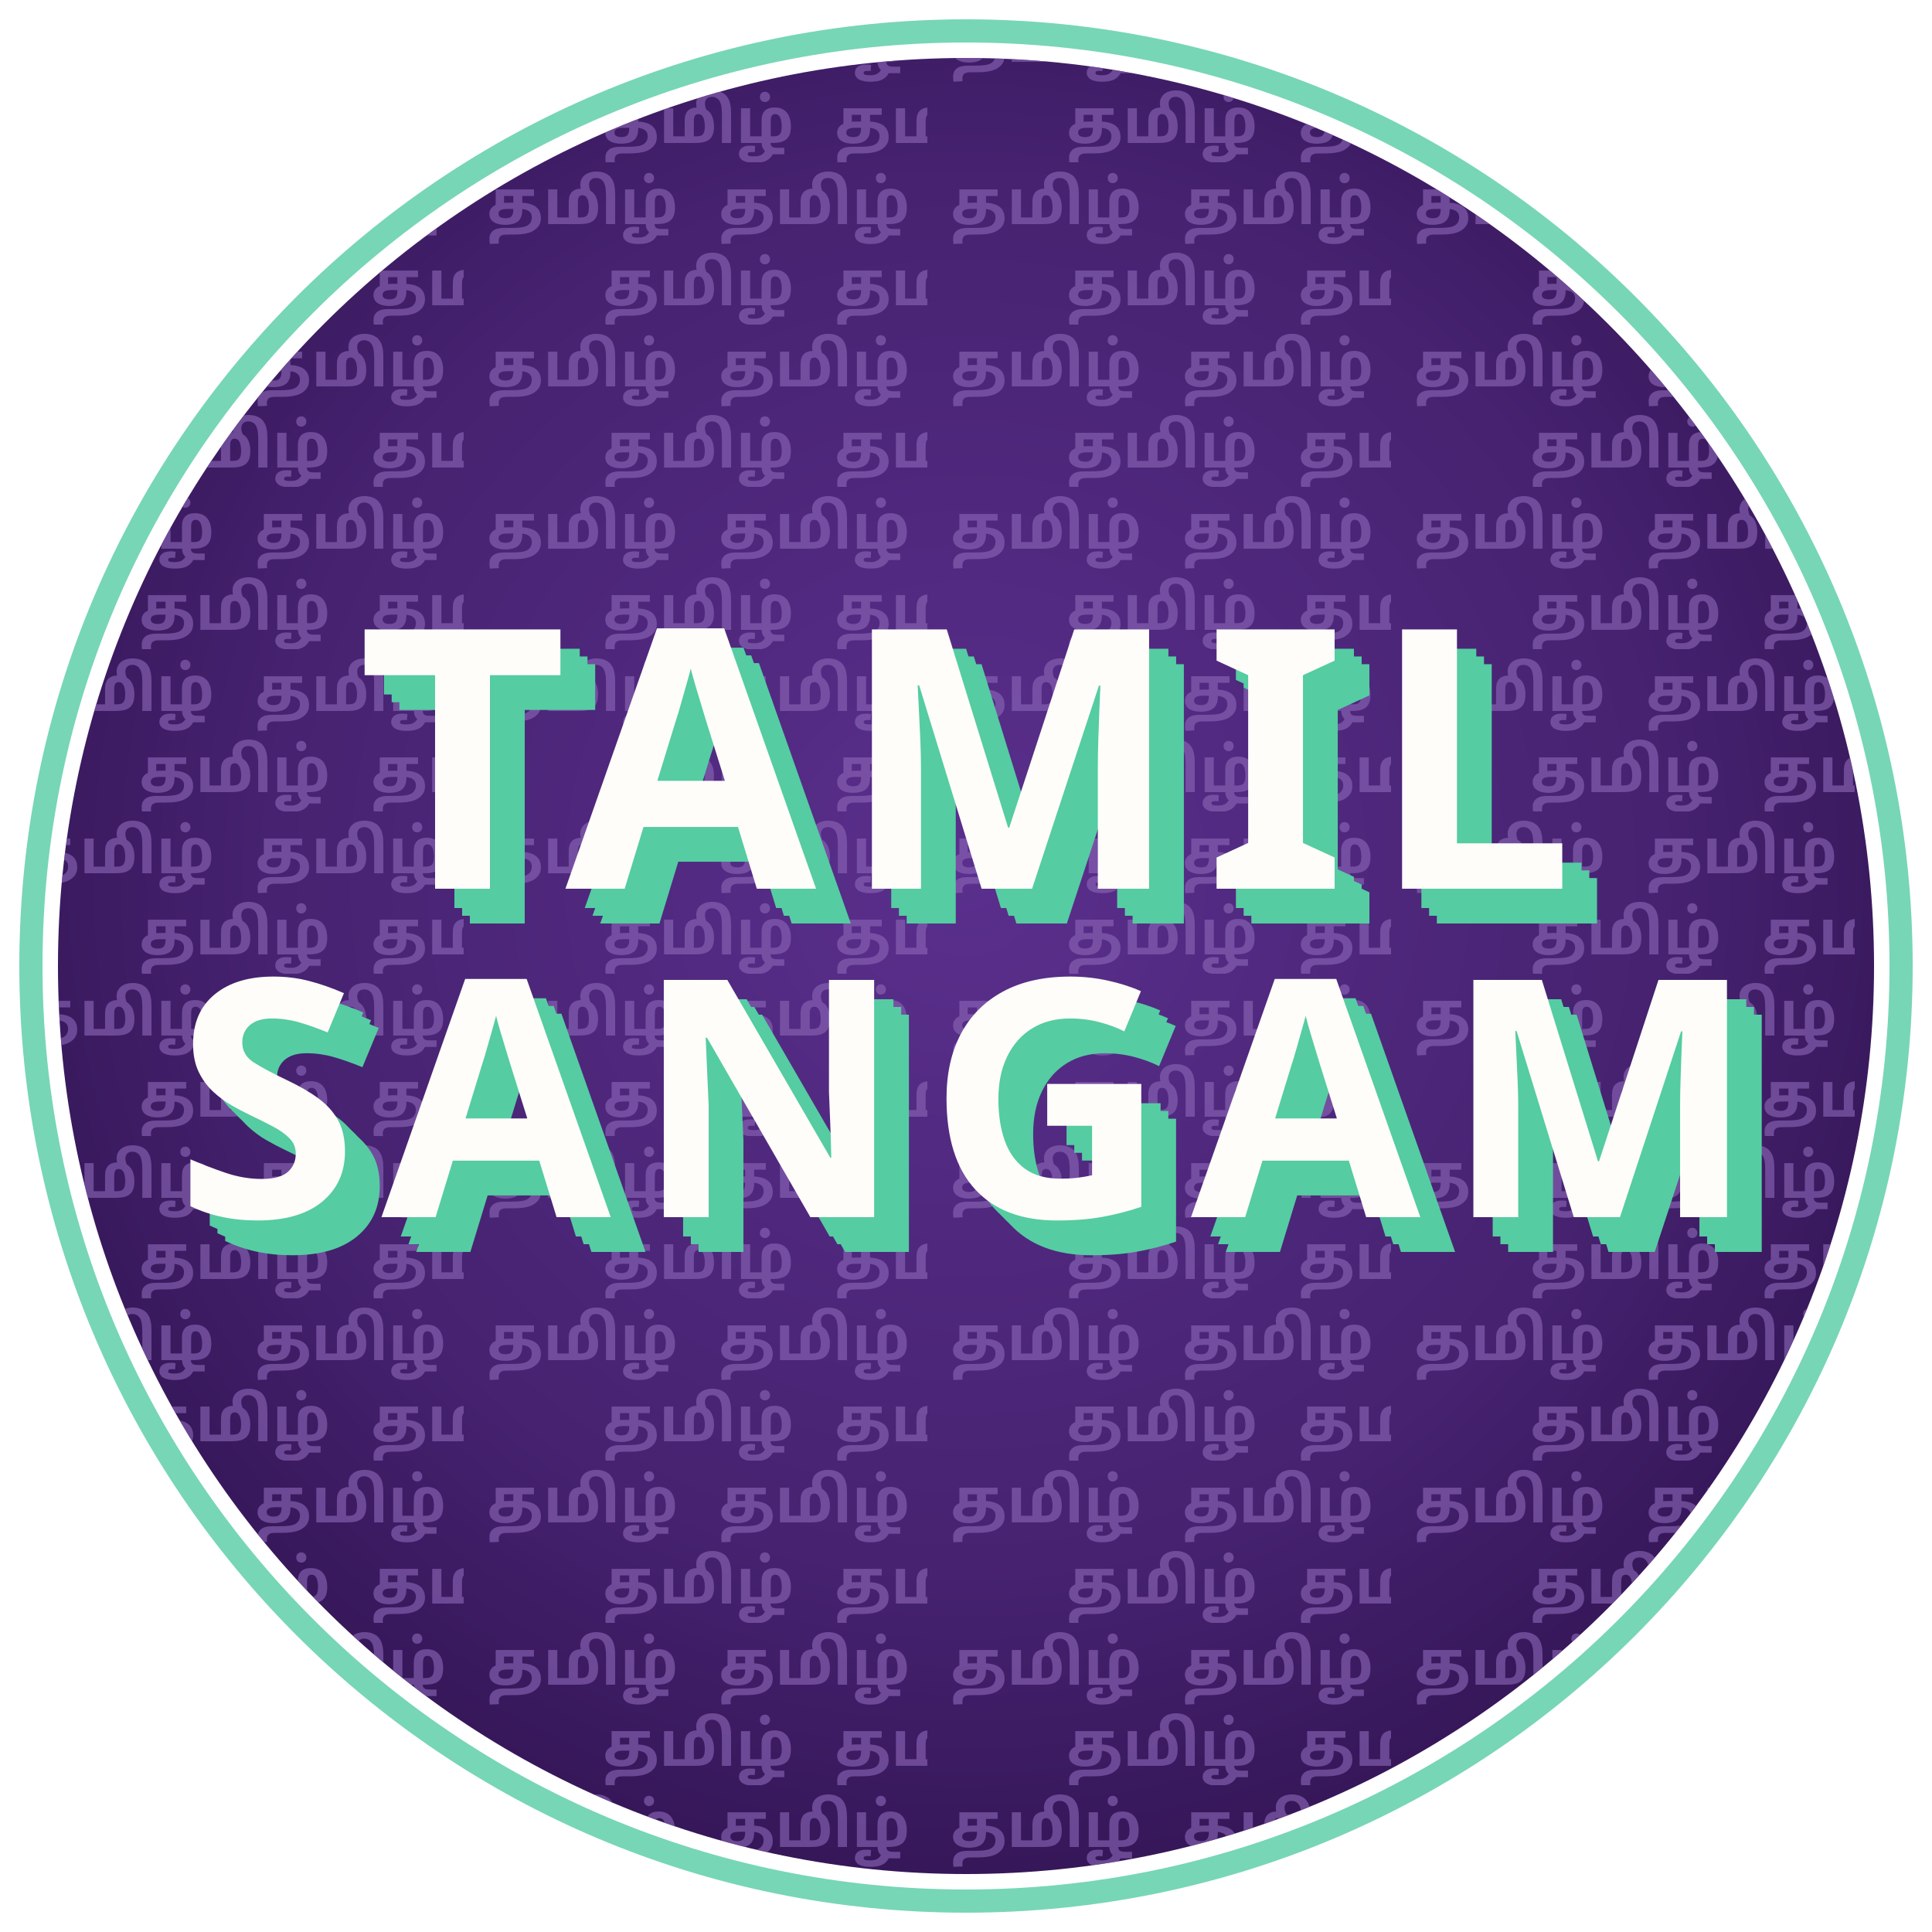
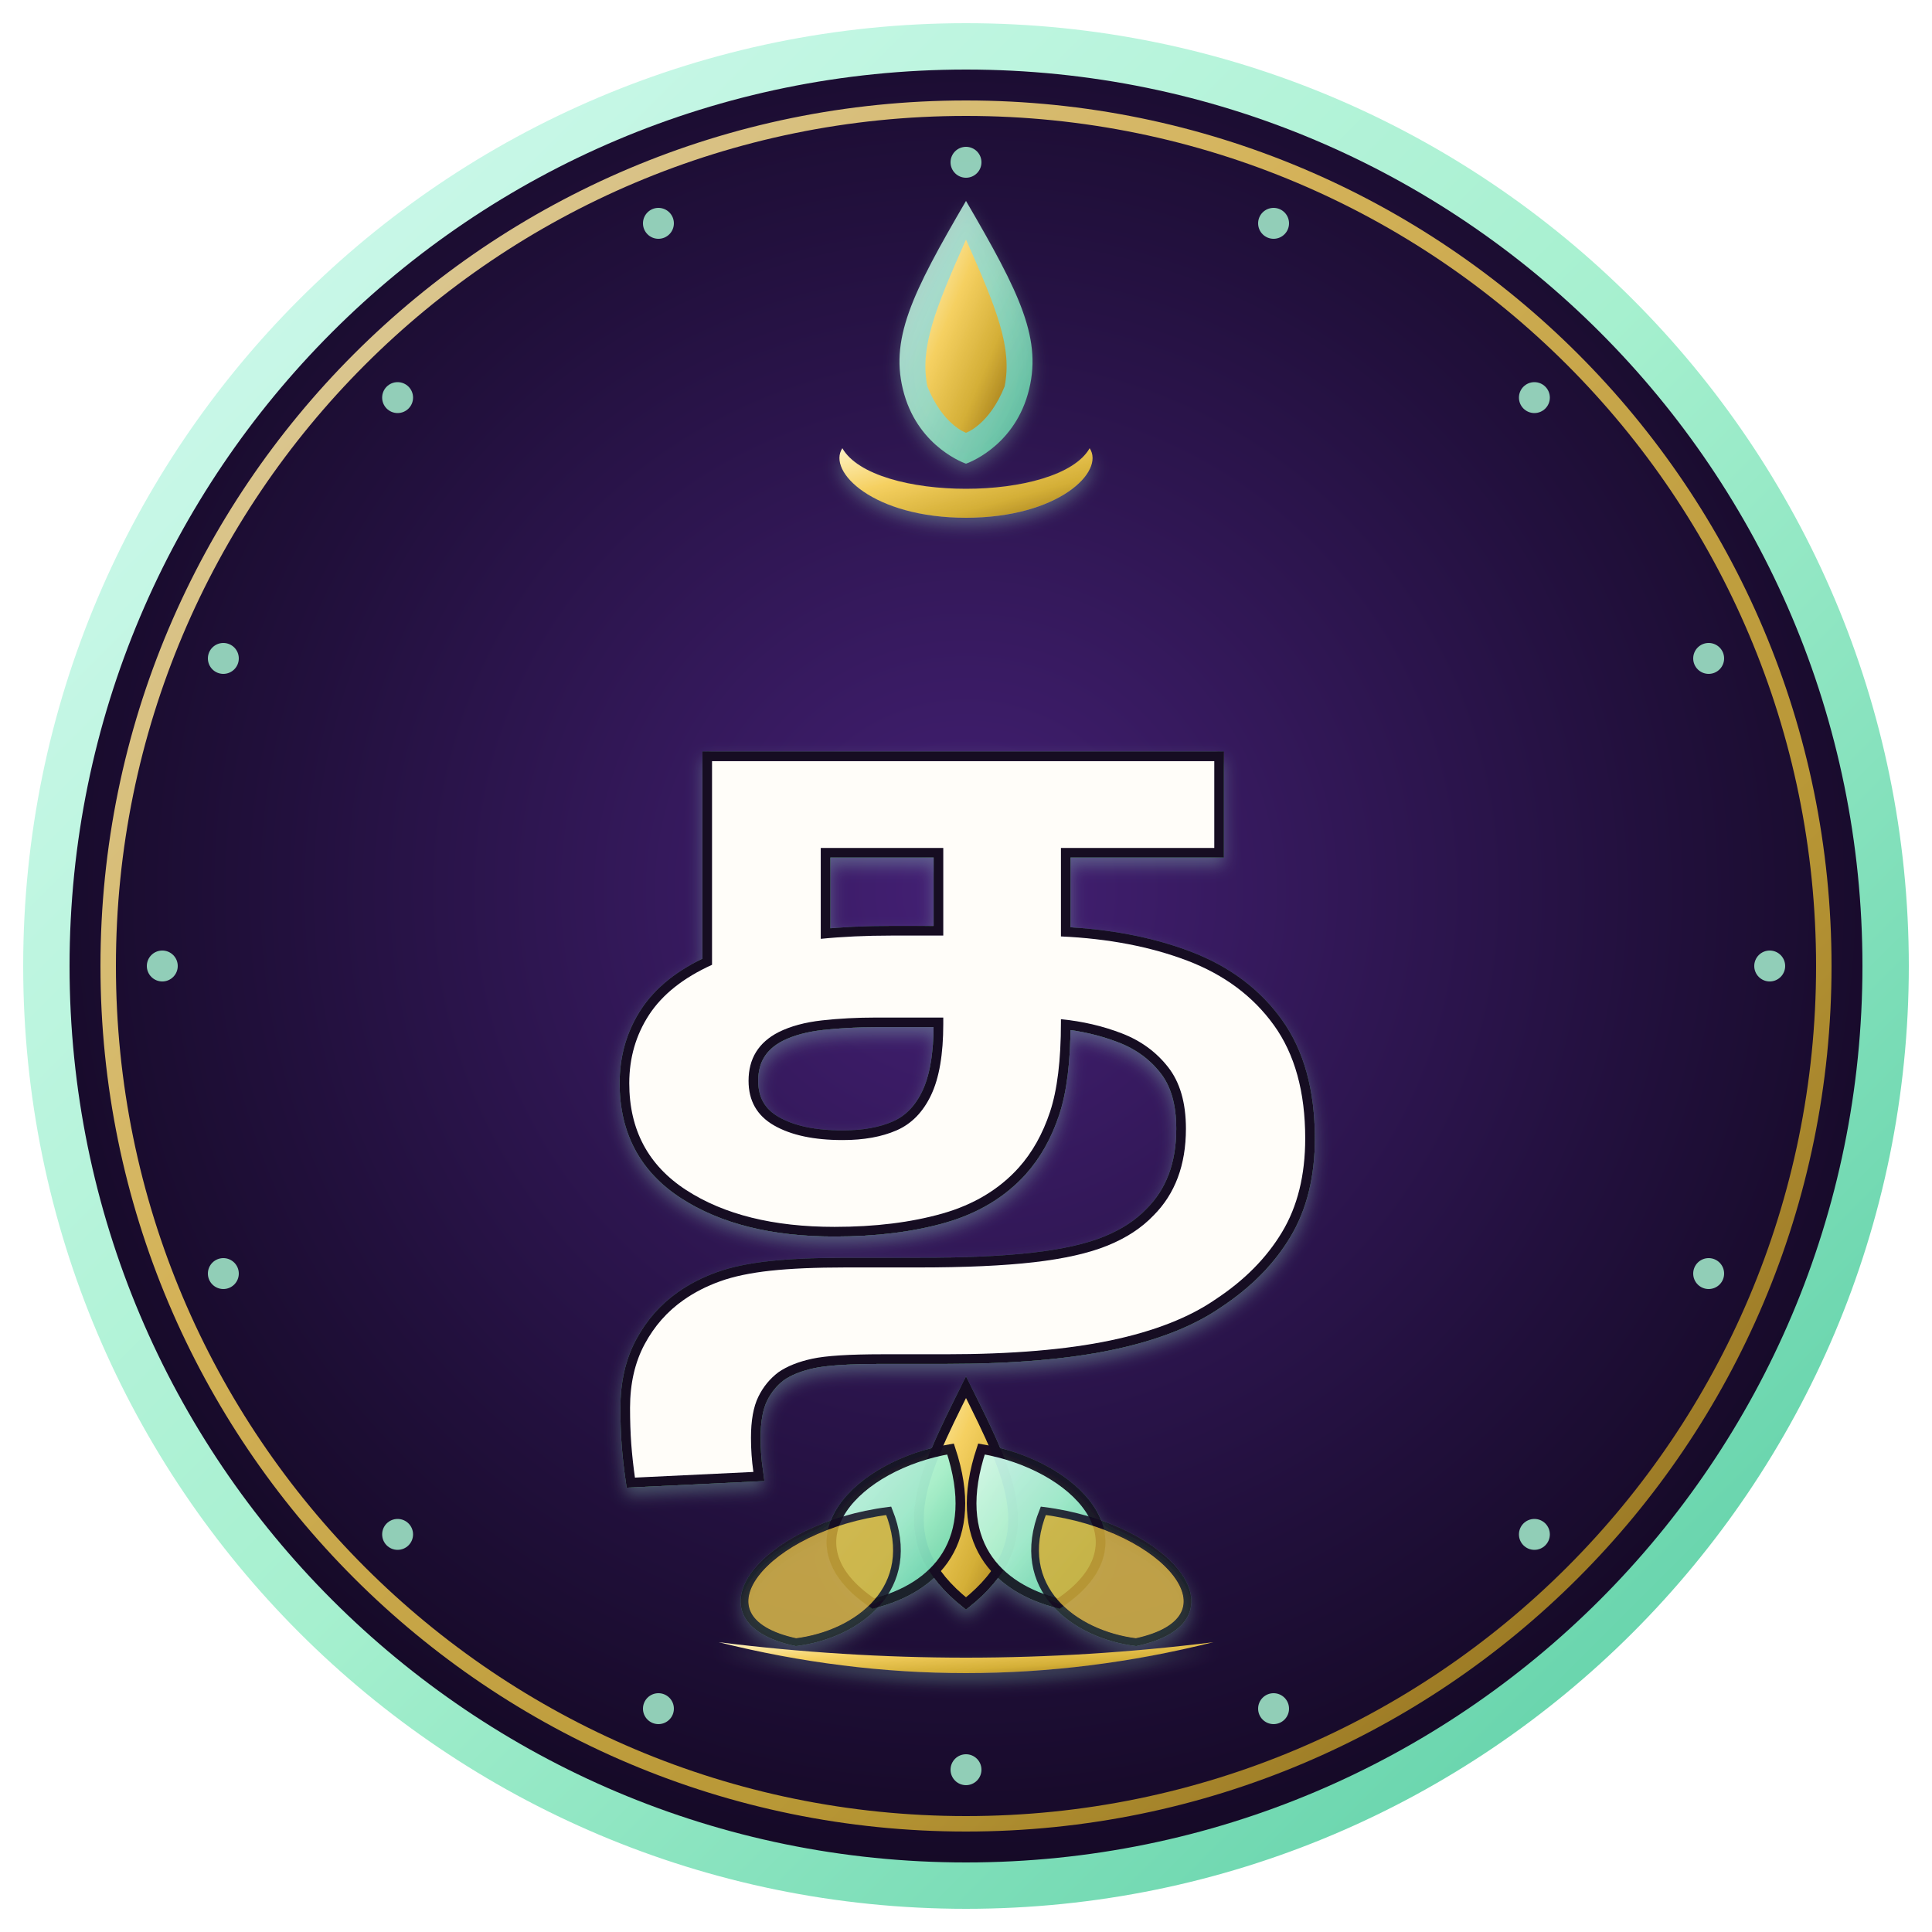
<svg xmlns="http://www.w3.org/2000/svg" viewBox="0 0 500 500" width="500" height="500">
  <defs>
-     <radialGradient id="sangamVioletGlow" cx="50%" cy="45%" r="55%">
-       <stop offset="0%" stop-color="#5a2f8d" />
-       <stop offset="70%" stop-color="#462270" />
-       <stop offset="100%" stop-color="#361759" />
+     <radialGradient id="favBg" cx="50%" cy="46%" r="56%">
+       <stop offset="0%" stop-color="#442075" />
+       <stop offset="65%" stop-color="#22103d" />
+       <stop offset="100%" stop-color="#120821" />
    </radialGradient>
-     <filter id="mintTealExtrusion" x="-20%" y="-20%" width="140%" height="140%">
-       <feDropShadow dx="8" dy="8" stdDeviation="0" flood-color="#55CCA2" flood-opacity="1" />
-       <feDropShadow dx="14" dy="14" stdDeviation="4" flood-color="#3eb088" flood-opacity="0.6" />
+     <linearGradient id="favGold" x1="0%" y1="0%" x2="100%" y2="100%">
+       <stop offset="0%" stop-color="#FFF3C4" />
+       <stop offset="35%" stop-color="#F5D061" />
+       <stop offset="70%" stop-color="#D4AF37" />
+       <stop offset="100%" stop-color="#997316" />
+     </linearGradient>
+     <linearGradient id="favMint" x1="0%" y1="0%" x2="100%" y2="100%">
+       <stop offset="0%" stop-color="#D4FAF0" />
+       <stop offset="50%" stop-color="#A6F0CF" />
+       <stop offset="100%" stop-color="#55CCA2" />
+     </linearGradient>
+     <filter id="favShadow" x="-20%" y="-20%" width="140%" height="140%">
+       <feDropShadow dx="0" dy="6" stdDeviation="6" flood-color="#000000" flood-opacity="0.75" />
+       <feDropShadow dx="0" dy="2" stdDeviation="2" flood-color="#A6F0CF" flood-opacity="0.3" />
    </filter>
-     <clipPath id="circleClip">
-       <circle cx="250" cy="250" r="235" />
-     </clipPath>
-     <pattern id="tamilPattern" width="120" height="42" patternUnits="userSpaceOnUse" patternTransform="rotate(0)">
-       <text x="6" y="16" font-family="'Mukta Malar', 'Noto Sans Tamil', 'Latha', sans-serif" font-size="16" font-weight="700" fill="#8b65b6" opacity="0.62" letter-spacing="0">தமிழ்</text>
-       <text x="66" y="16" font-family="'Mukta Malar', 'Noto Sans Tamil', 'Latha', sans-serif" font-size="16" font-weight="700" fill="#8b65b6" opacity="0.62" letter-spacing="0">தமிழ்</text>
-       <text x="36" y="37" font-family="'Mukta Malar', 'Noto Sans Tamil', 'Latha', sans-serif" font-size="16" font-weight="700" fill="#8b65b6" opacity="0.62" letter-spacing="0">தமிழ்</text>
-       <text x="96" y="37" font-family="'Mukta Malar', 'Noto Sans Tamil', 'Latha', sans-serif" font-size="16" font-weight="700" fill="#8b65b6" opacity="0.62" letter-spacing="0">தமிழ்</text>
-     </pattern>
  </defs>
-   <circle cx="250" cy="250" r="242" fill="none" stroke="#55CCA2" stroke-width="6" opacity="0.8" />
-   <g clip-path="url(#circleClip)">
-     <circle cx="250" cy="250" r="235" fill="url(#sangamVioletGlow)" />
-     <rect x="0" y="0" width="500" height="500" fill="url(#tamilPattern)" />
-     <text x="259" y="239" text-anchor="middle" font-family="'Clash Display', 'Arial Black', 'Impact', sans-serif" font-size="94" font-weight="900" fill="#55CCA2" letter-spacing="6">TAMIL</text>
-     <text x="257" y="237" text-anchor="middle" font-family="'Clash Display', 'Arial Black', 'Impact', sans-serif" font-size="94" font-weight="900" fill="#55CCA2" letter-spacing="6">TAMIL</text>
-     <text x="255" y="235" text-anchor="middle" font-family="'Clash Display', 'Arial Black', 'Impact', sans-serif" font-size="94" font-weight="900" fill="#55CCA2" letter-spacing="6">TAMIL</text>
-     <text x="250" y="230" text-anchor="middle" font-family="'Clash Display', 'Arial Black', 'Impact', sans-serif" font-size="94" font-weight="900" fill="#FFFDF9" letter-spacing="6">TAMIL</text>
-     <text x="259" y="324" text-anchor="middle" font-family="'Clash Display', 'Arial Black', 'Impact', sans-serif" font-size="86" font-weight="900" fill="#55CCA2" letter-spacing="6">SANGAM</text>
-     <text x="257" y="322" text-anchor="middle" font-family="'Clash Display', 'Arial Black', 'Impact', sans-serif" font-size="86" font-weight="900" fill="#55CCA2" letter-spacing="6">SANGAM</text>
-     <text x="255" y="320" text-anchor="middle" font-family="'Clash Display', 'Arial Black', 'Impact', sans-serif" font-size="86" font-weight="900" fill="#55CCA2" letter-spacing="6">SANGAM</text>
-     <text x="250" y="315" text-anchor="middle" font-family="'Clash Display', 'Arial Black', 'Impact', sans-serif" font-size="86" font-weight="900" fill="#FFFDF9" letter-spacing="6">SANGAM</text>
+   <circle cx="250" cy="250" r="242" fill="url(#favBg)" />
+   <circle cx="250" cy="250" r="238" fill="none" stroke="url(#favMint)" stroke-width="12" />
+   <circle cx="250" cy="250" r="222" fill="none" stroke="url(#favGold)" stroke-width="4" opacity="0.85" />
+   <g fill="#A6F0CF" opacity="0.85">
+     <circle cx="458.0" cy="250.0" r="4" />
+     <circle cx="442.2" cy="329.6" r="4" />
+     <circle cx="397.1" cy="397.1" r="4" />
+     <circle cx="329.6" cy="442.2" r="4" />
+     <circle cx="250.0" cy="458.0" r="4" />
+     <circle cx="170.4" cy="442.2" r="4" />
+     <circle cx="102.9" cy="397.1" r="4" />
+     <circle cx="57.8" cy="329.6" r="4" />
+     <circle cx="42.0" cy="250.0" r="4" />
+     <circle cx="57.8" cy="170.4" r="4" />
+     <circle cx="102.9" cy="102.9" r="4" />
+     <circle cx="170.4" cy="57.8" r="4" />
+     <circle cx="250.0" cy="42.0" r="4" />
+     <circle cx="329.6" cy="57.8" r="4" />
+     <circle cx="397.1" cy="102.9" r="4" />
+     <circle cx="442.2" cy="170.4" r="4" />
+   </g>
+   <g filter="url(#favShadow)">
+     <g transform="translate(250, 88)">
+       <path d="M 0,-36 C -14,-12 -20,0 -16,14 C -12,28 0,32 0,32 C 0,32 12,28 16,14 C 20,0 14,-12 0,-36 Z" fill="url(#favMint)" opacity="0.85" />
+       <path d="M 0,-26 C -8,-8 -12,2 -10,12 C -6,22 0,24 0,24 C 0,24 6,22 10,12 C 12,2 8,-8 0,-26 Z" fill="url(#favGold)" />
+       <path d="M -32,28 C -24,42 24,42 32,28 C 36,34 24,46 0,46 C -24,46 -36,34 -32,28 Z" fill="url(#favGold)" />
+     </g>
+     <text x="250" y="315" text-anchor="middle" font-family="'Mukta Malar', 'Anek Tamil', 'Nirmala UI', 'Latha', 'Noto Sans Tamil', serif" font-size="210" font-weight="900" fill="#FFFDF9" stroke="#120821" stroke-width="5" paint-order="stroke fill">த</text>
+     <g transform="translate(250, 375)">
+       <path d="M 0,-16 C -12,8 -20,24 0,40 C 20,24 12,8 0,-16 Z" fill="url(#favGold)" stroke="#120821" stroke-width="2.5" />
+       <path d="M -4,0 C -28,4 -48,24 -24,40 C -8,36 4,24 -4,0 Z" fill="url(#favMint)" stroke="#120821" stroke-width="2.5" opacity="0.95" />
+       <path d="M -20,16 C -52,20 -72,44 -44,50 C -28,48 -12,36 -20,16 Z" fill="#D4AF37" stroke="#120821" stroke-width="2" opacity="0.85" />
+       <path d="M 4,0 C 28,4 48,24 24,40 C 8,36 -4,24 4,0 Z" fill="url(#favMint)" stroke="#120821" stroke-width="2.5" opacity="0.95" />
+       <path d="M 20,16 C 52,20 72,44 44,50 C 28,48 12,36 20,16 Z" fill="#D4AF37" stroke="#120821" stroke-width="2" opacity="0.85" />
+       <path d="M -64,50 Q 0,58 64,50 Q 0,66 -64,50 Z" fill="url(#favGold)" />
+     </g>
  </g>
</svg>
